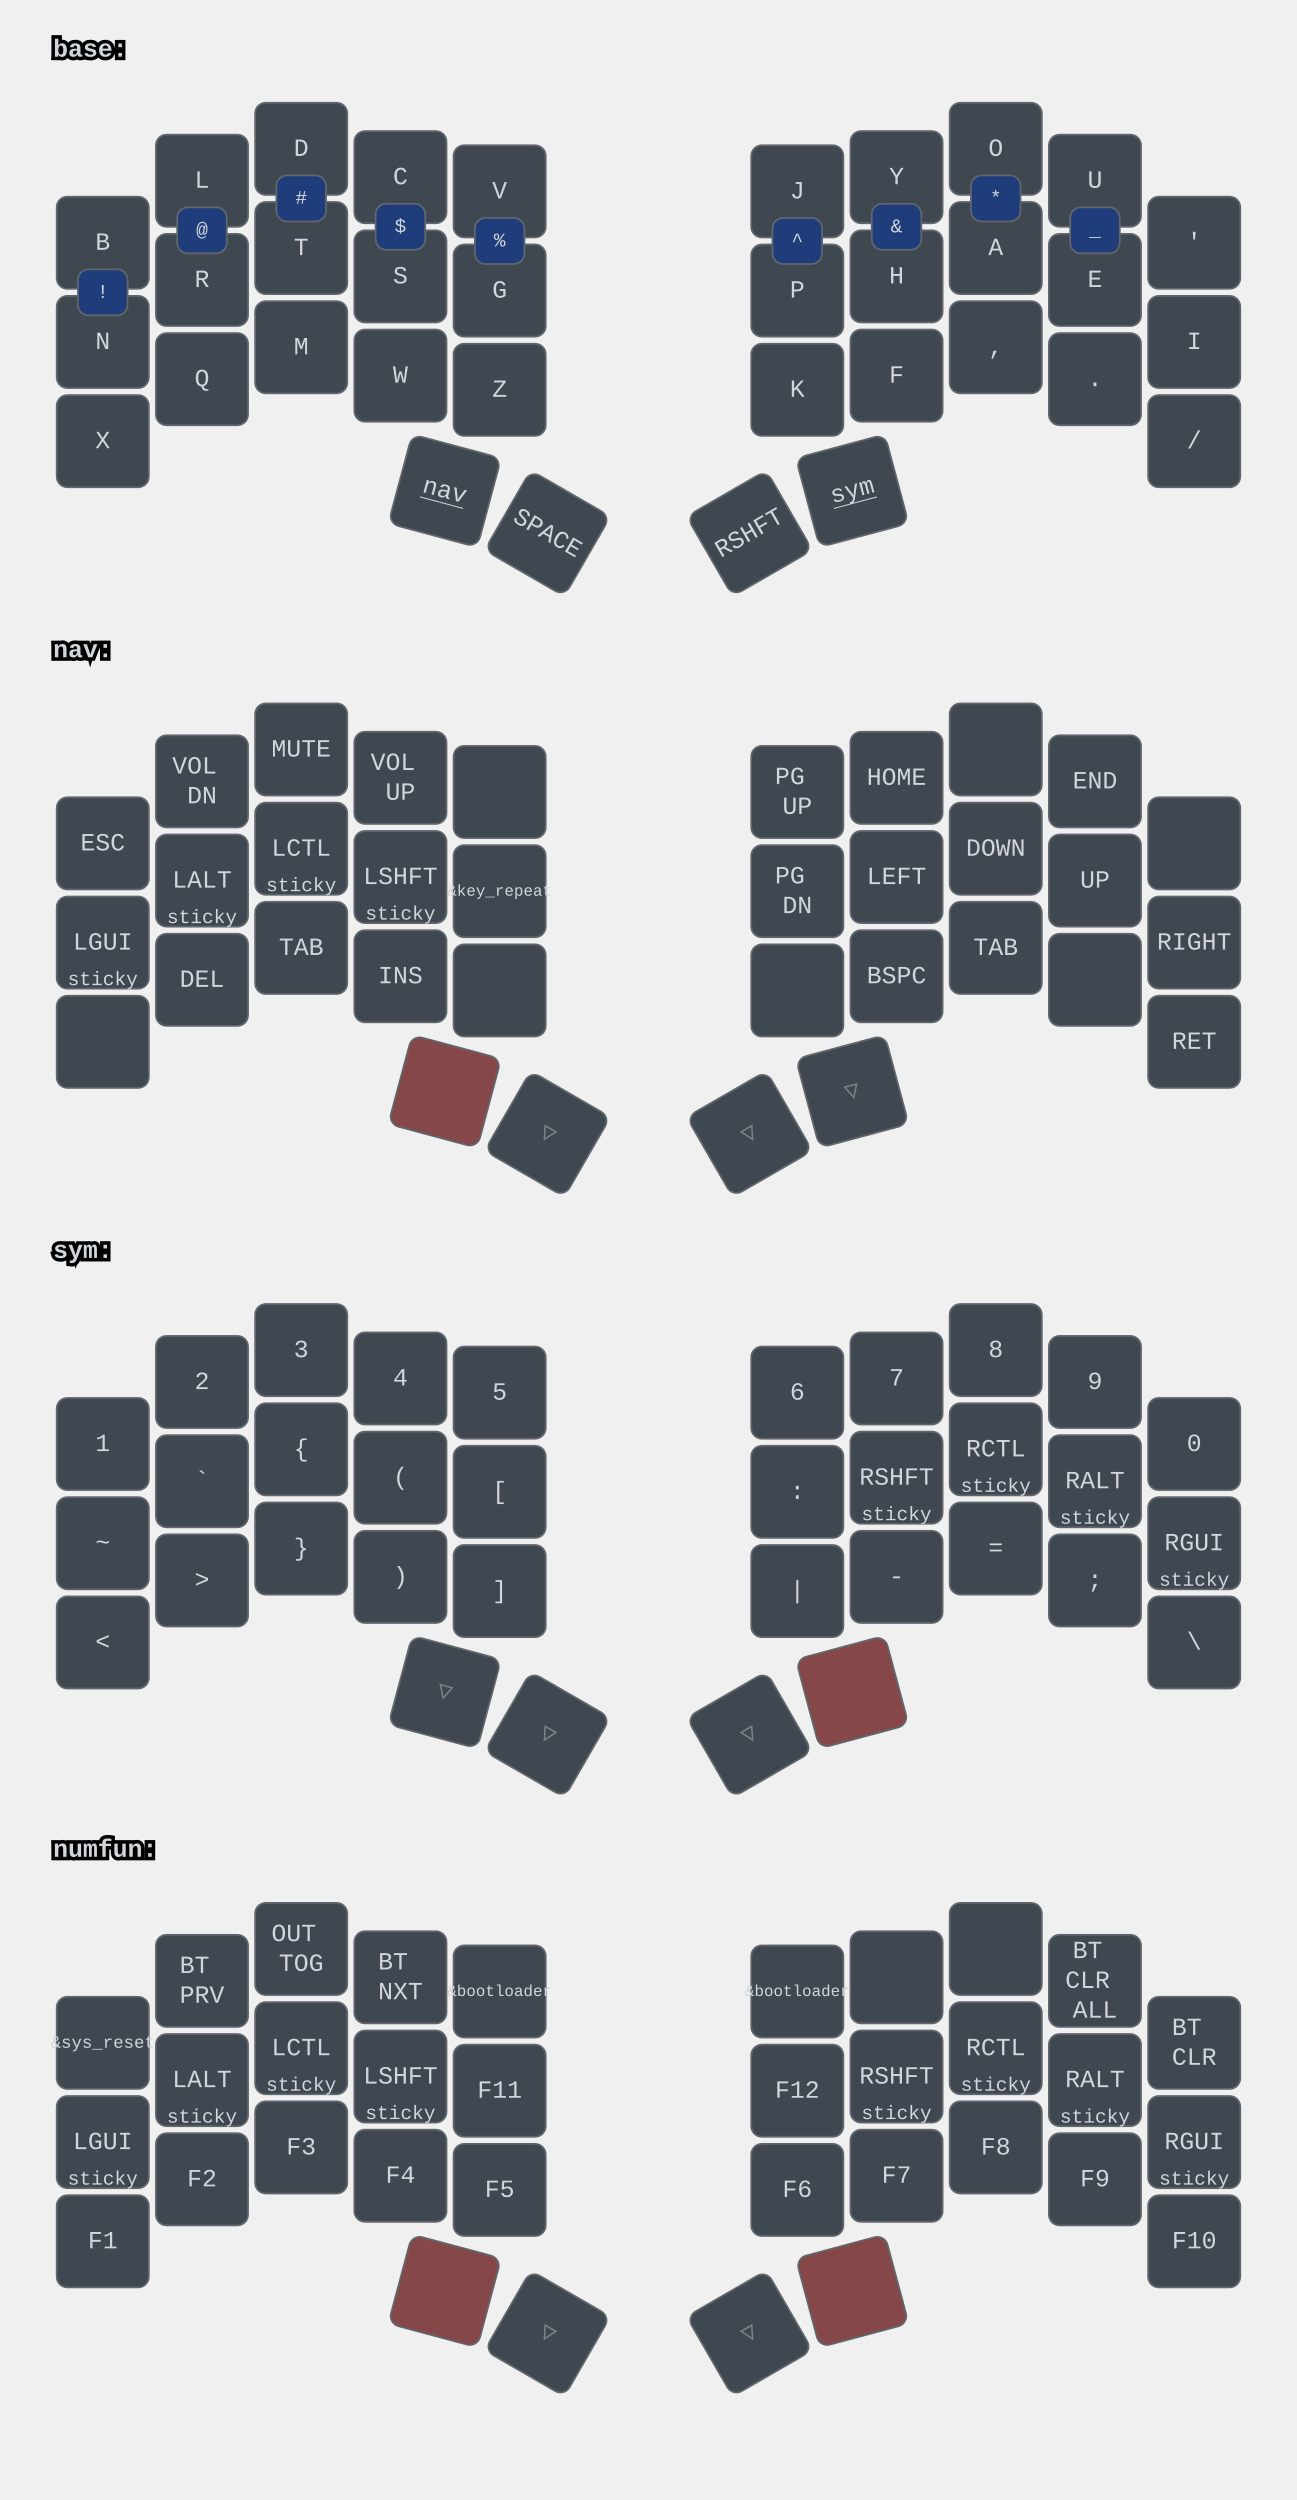
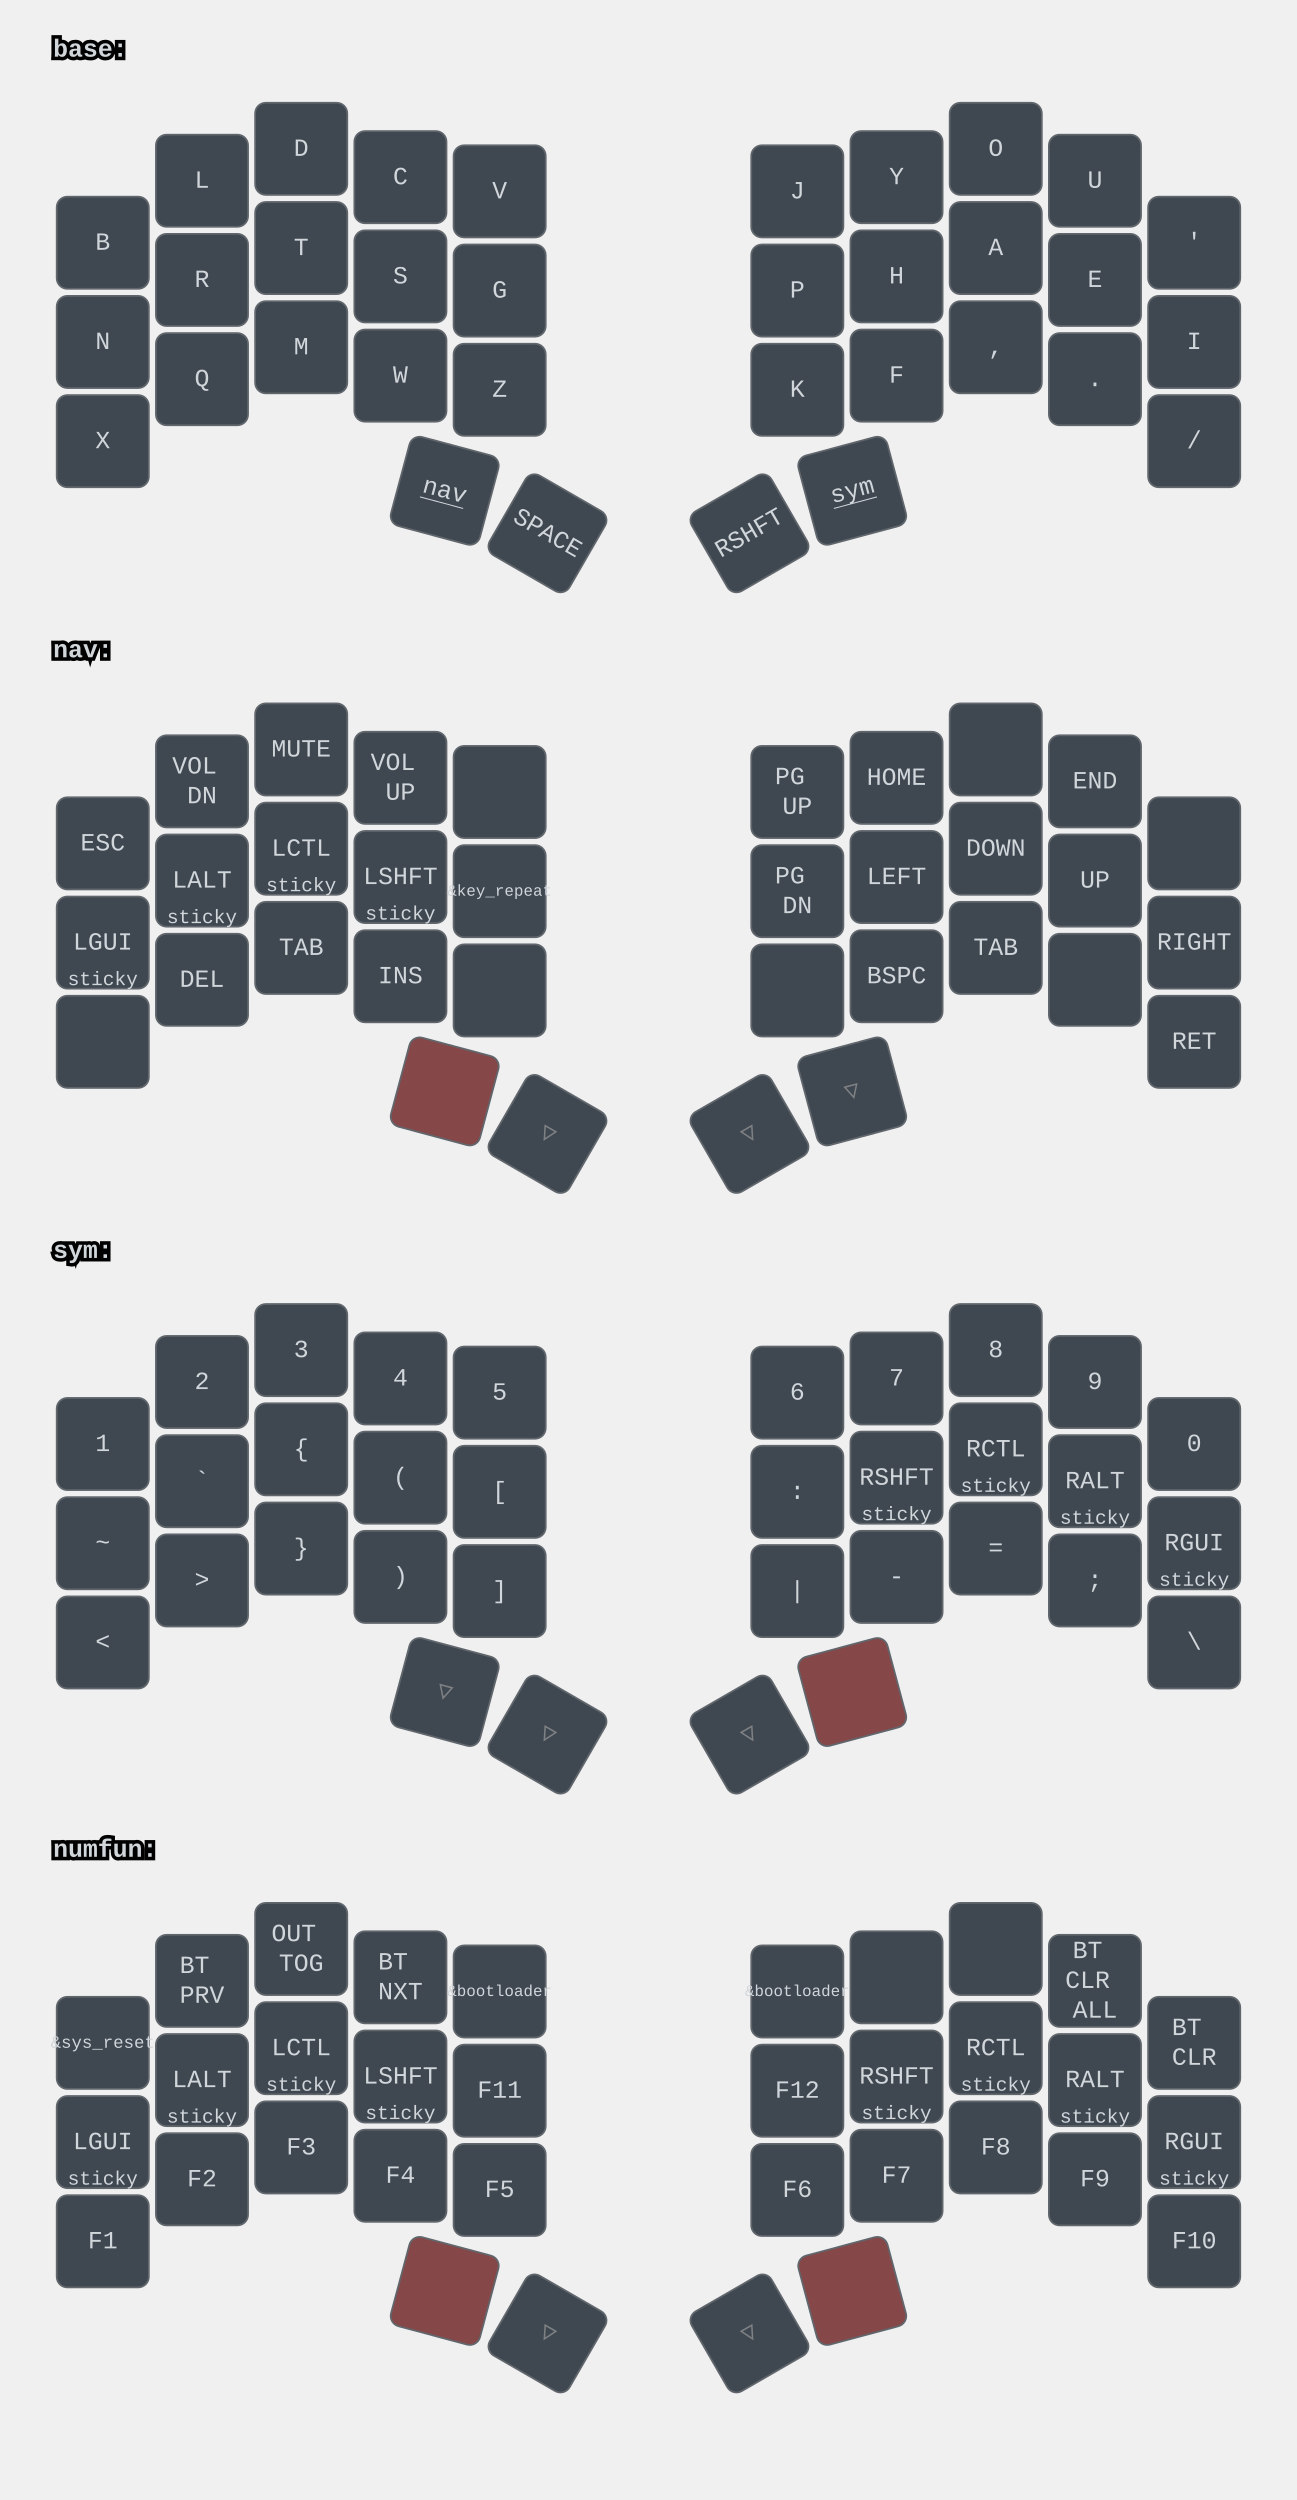
<svg xmlns="http://www.w3.org/2000/svg" width="732" height="1411" viewBox="0 0 732 1411" class="keymap">
  <style>/* inherit to force styles through use tags */
svg path {
    fill: inherit;
}

/* font and background color specifications */
svg.keymap {
    font-family: SFMono-Regular,Consolas,Liberation Mono,Menlo,monospace;
    font-size: 14px;
    font-kerning: normal;
    text-rendering: optimizeLegibility;
    fill: #24292e;
}

/* default key styling */
rect.key {
    fill: #f6f8fa;
}

rect.key, rect.combo {
    stroke: #c9cccf;
    stroke-width: 1;
}

/* default key side styling, only used is draw_key_sides is set */
rect.side {
    filter: brightness(90%);
}

/* color accent for combo boxes */
rect.combo, rect.combo-separate {
    fill: #cdf;
}

/* color accent for held keys */
rect.held, rect.combo.held {
    fill: #fdd;
}

/* color accent for ghost (optional) keys */
rect.ghost, rect.combo.ghost {
    stroke-dasharray: 4, 4;
    stroke-width: 2;
}

text {
    text-anchor: middle;
    dominant-baseline: middle;
}

/* styling for layer labels */
text.label {
    font-weight: bold;
    text-anchor: start;
    stroke: white;
    stroke-width: 4;
    paint-order: stroke;
}

/* styling for optional footer */
text.footer {
    text-anchor: end;
    dominant-baseline: auto;
    stroke: white;
    stroke-width: 4;
    paint-order: stroke;
}

/* styling for combo tap, and key non-tap label text */
text.combo, text.hold, text.shifted, text.left, text.right, text.tl, text.tr, text.bl, text.br {
    font-size: 11px;
}

text.hold, text.bl, text.br {
    text-anchor: middle;
    dominant-baseline: auto;
}

text.shifted, text.tl, text.tr {
    text-anchor: middle;
    dominant-baseline: hanging;
}

text.left, text.tl, text.bl {
    text-anchor: start;
}

text.right, text.tr, text.br {
    text-anchor: end;
}

text.layer-activator {
    text-decoration: underline;
}

/* styling for hold/shifted label text in combo box */
text.combo.hold, text.combo.shifted, text.combo.left, text.combo.right {
    font-size: 8px;
}

/* lighter symbol for transparent keys */
text.trans {
    fill: #7b7e81;
}

/* styling for combo dendrons */
path.combo {
    stroke-width: 1;
    stroke: gray;
    fill: none;
}

/* Start Tabler Icons Cleanup */
/* cannot use height/width with glyphs */
.icon-tabler &gt; path {
    fill: inherit;
    stroke: inherit;
    stroke-width: 2;
}
/* hide tabler's default box */
.icon-tabler &gt; path[stroke="none"][fill="none"] {
    visibility: hidden;
}
/* End Tabler Icons Cleanup */

svg.keymap { fill: #d1d6db; }
rect.key { fill: #3f4750; }
rect.key, rect.combo { stroke: #60666c; }
rect.combo, rect.combo-separate { fill: #1f3d7a; }
rect.held, rect.combo.held { fill: #854747; }
text.label, text.footer { stroke: black; }
text.trans { fill: #7e8184; }
path.combo { stroke: #7f7f7f; }
</style>
  <g transform="translate(30, 0)" class="layer-base">
    <text x="0" y="28" class="label" id="base">base:</text>
    <g transform="translate(0, 56)">
      <g transform="translate(28, 81)" class="key keypos-0">
        <rect rx="6" ry="6" x="-26" y="-26" width="52" height="52" class="key" />
        <text x="0" y="0" class="key tap">B</text>
      </g>
      <g transform="translate(84, 46)" class="key keypos-1">
        <rect rx="6" ry="6" x="-26" y="-26" width="52" height="52" class="key" />
        <text x="0" y="0" class="key tap">L</text>
      </g>
      <g transform="translate(140, 28)" class="key keypos-2">
        <rect rx="6" ry="6" x="-26" y="-26" width="52" height="52" class="key" />
        <text x="0" y="0" class="key tap">D</text>
      </g>
      <g transform="translate(196, 44)" class="key keypos-3">
        <rect rx="6" ry="6" x="-26" y="-26" width="52" height="52" class="key" />
        <text x="0" y="0" class="key tap">C</text>
      </g>
      <g transform="translate(252, 52)" class="key keypos-4">
        <rect rx="6" ry="6" x="-26" y="-26" width="52" height="52" class="key" />
        <text x="0" y="0" class="key tap">V</text>
      </g>
      <g transform="translate(420, 52)" class="key keypos-5">
        <rect rx="6" ry="6" x="-26" y="-26" width="52" height="52" class="key" />
        <text x="0" y="0" class="key tap">J</text>
      </g>
      <g transform="translate(476, 44)" class="key keypos-6">
        <rect rx="6" ry="6" x="-26" y="-26" width="52" height="52" class="key" />
        <text x="0" y="0" class="key tap">Y</text>
      </g>
      <g transform="translate(532, 28)" class="key keypos-7">
        <rect rx="6" ry="6" x="-26" y="-26" width="52" height="52" class="key" />
        <text x="0" y="0" class="key tap">O</text>
      </g>
      <g transform="translate(588, 46)" class="key keypos-8">
        <rect rx="6" ry="6" x="-26" y="-26" width="52" height="52" class="key" />
        <text x="0" y="0" class="key tap">U</text>
      </g>
      <g transform="translate(644, 81)" class="key keypos-9">
        <rect rx="6" ry="6" x="-26" y="-26" width="52" height="52" class="key" />
        <text x="0" y="0" class="key tap">'</text>
      </g>
      <g transform="translate(28, 137)" class="key keypos-10">
        <rect rx="6" ry="6" x="-26" y="-26" width="52" height="52" class="key" />
        <text x="0" y="0" class="key tap">N</text>
      </g>
      <g transform="translate(84, 102)" class="key keypos-11">
        <rect rx="6" ry="6" x="-26" y="-26" width="52" height="52" class="key" />
        <text x="0" y="0" class="key tap">R</text>
      </g>
      <g transform="translate(140, 84)" class="key keypos-12">
        <rect rx="6" ry="6" x="-26" y="-26" width="52" height="52" class="key" />
        <text x="0" y="0" class="key tap">T</text>
      </g>
      <g transform="translate(196, 100)" class="key keypos-13">
        <rect rx="6" ry="6" x="-26" y="-26" width="52" height="52" class="key" />
        <text x="0" y="0" class="key tap">S</text>
      </g>
      <g transform="translate(252, 108)" class="key keypos-14">
        <rect rx="6" ry="6" x="-26" y="-26" width="52" height="52" class="key" />
        <text x="0" y="0" class="key tap">G</text>
      </g>
      <g transform="translate(420, 108)" class="key keypos-15">
        <rect rx="6" ry="6" x="-26" y="-26" width="52" height="52" class="key" />
        <text x="0" y="0" class="key tap">P</text>
      </g>
      <g transform="translate(476, 100)" class="key keypos-16">
        <rect rx="6" ry="6" x="-26" y="-26" width="52" height="52" class="key" />
        <text x="0" y="0" class="key tap">H</text>
      </g>
      <g transform="translate(532, 84)" class="key keypos-17">
        <rect rx="6" ry="6" x="-26" y="-26" width="52" height="52" class="key" />
        <text x="0" y="0" class="key tap">A</text>
      </g>
      <g transform="translate(588, 102)" class="key keypos-18">
        <rect rx="6" ry="6" x="-26" y="-26" width="52" height="52" class="key" />
        <text x="0" y="0" class="key tap">E</text>
      </g>
      <g transform="translate(644, 137)" class="key keypos-19">
        <rect rx="6" ry="6" x="-26" y="-26" width="52" height="52" class="key" />
        <text x="0" y="0" class="key tap">I</text>
      </g>
      <g transform="translate(28, 193)" class="key keypos-20">
        <rect rx="6" ry="6" x="-26" y="-26" width="52" height="52" class="key" />
        <text x="0" y="0" class="key tap">X</text>
      </g>
      <g transform="translate(84, 158)" class="key keypos-21">
        <rect rx="6" ry="6" x="-26" y="-26" width="52" height="52" class="key" />
        <text x="0" y="0" class="key tap">Q</text>
      </g>
      <g transform="translate(140, 140)" class="key keypos-22">
        <rect rx="6" ry="6" x="-26" y="-26" width="52" height="52" class="key" />
        <text x="0" y="0" class="key tap">M</text>
      </g>
      <g transform="translate(196, 156)" class="key keypos-23">
        <rect rx="6" ry="6" x="-26" y="-26" width="52" height="52" class="key" />
        <text x="0" y="0" class="key tap">W</text>
      </g>
      <g transform="translate(252, 164)" class="key keypos-24">
        <rect rx="6" ry="6" x="-26" y="-26" width="52" height="52" class="key" />
        <text x="0" y="0" class="key tap">Z</text>
      </g>
      <g transform="translate(420, 164)" class="key keypos-25">
        <rect rx="6" ry="6" x="-26" y="-26" width="52" height="52" class="key" />
        <text x="0" y="0" class="key tap">K</text>
      </g>
      <g transform="translate(476, 156)" class="key keypos-26">
        <rect rx="6" ry="6" x="-26" y="-26" width="52" height="52" class="key" />
        <text x="0" y="0" class="key tap">F</text>
      </g>
      <g transform="translate(532, 140)" class="key keypos-27">
        <rect rx="6" ry="6" x="-26" y="-26" width="52" height="52" class="key" />
        <text x="0" y="0" class="key tap">,</text>
      </g>
      <g transform="translate(588, 158)" class="key keypos-28">
        <rect rx="6" ry="6" x="-26" y="-26" width="52" height="52" class="key" />
        <text x="0" y="0" class="key tap">.</text>
      </g>
      <g transform="translate(644, 193)" class="key keypos-29">
        <rect rx="6" ry="6" x="-26" y="-26" width="52" height="52" class="key" />
        <text x="0" y="0" class="key tap">/</text>
      </g>
      <g transform="translate(221, 221) rotate(15.0)" class="key keypos-30">
        <rect rx="6" ry="6" x="-26" y="-26" width="52" height="52" class="key" />
        <a href="#nav">
          <text x="0" y="0" class="key tap layer-activator">nav</text>
        </a>
      </g>
      <g transform="translate(279, 245) rotate(30.0)" class="key keypos-31">
        <rect rx="6" ry="6" x="-26" y="-26" width="52" height="52" class="key" />
        <text x="0" y="0" class="key tap">SPACE</text>
      </g>
      <g transform="translate(393, 245) rotate(-30.0)" class="key keypos-32">
        <rect rx="6" ry="6" x="-26" y="-26" width="52" height="52" class="key" />
        <text x="0" y="0" class="key tap">RSHFT</text>
      </g>
      <g transform="translate(451, 221) rotate(-15.0)" class="key keypos-33">
        <rect rx="6" ry="6" x="-26" y="-26" width="52" height="52" class="key" />
        <a href="#sym">
          <text x="0" y="0" class="key tap layer-activator">sym</text>
        </a>
      </g>
-       <g class="combo combopos-0">
-         <rect rx="6" ry="6" x="14" y="96" width="28" height="26" class="combo" />
-         <text x="28" y="109" class="combo tap">!</text>
-       </g>
-       <g class="combo combopos-1">
-         <rect rx="6" ry="6" x="70" y="61" width="28" height="26" class="combo" />
-         <text x="84" y="74" class="combo tap">@</text>
-       </g>
-       <g class="combo combopos-2">
-         <rect rx="6" ry="6" x="126" y="43" width="28" height="26" class="combo" />
-         <text x="140" y="56" class="combo tap">#</text>
-       </g>
-       <g class="combo combopos-3">
-         <rect rx="6" ry="6" x="182" y="59" width="28" height="26" class="combo" />
-         <text x="196" y="72" class="combo tap">$</text>
-       </g>
-       <g class="combo combopos-4">
-         <rect rx="6" ry="6" x="238" y="67" width="28" height="26" class="combo" />
-         <text x="252" y="80" class="combo tap">%</text>
-       </g>
-       <g class="combo combopos-5">
-         <rect rx="6" ry="6" x="406" y="67" width="28" height="26" class="combo" />
-         <text x="420" y="80" class="combo tap">^</text>
-       </g>
-       <g class="combo combopos-6">
-         <rect rx="6" ry="6" x="462" y="59" width="28" height="26" class="combo" />
-         <text x="476" y="72" class="combo tap">&amp;</text>
-       </g>
-       <g class="combo combopos-7">
-         <rect rx="6" ry="6" x="518" y="43" width="28" height="26" class="combo" />
-         <text x="532" y="56" class="combo tap">*</text>
-       </g>
-       <g class="combo combopos-8">
-         <rect rx="6" ry="6" x="574" y="61" width="28" height="26" class="combo" />
-         <text x="588" y="74" class="combo tap">_</text>
-       </g>
    </g>
  </g>
  <g transform="translate(30, 339)" class="layer-nav">
    <text x="0" y="28" class="label" id="nav">nav:</text>
    <g transform="translate(0, 56)">
      <g transform="translate(28, 81)" class="key keypos-0">
        <rect rx="6" ry="6" x="-26" y="-26" width="52" height="52" class="key" />
        <text x="0" y="0" class="key tap">ESC</text>
      </g>
      <g transform="translate(84, 46)" class="key keypos-1">
        <rect rx="6" ry="6" x="-26" y="-26" width="52" height="52" class="key" />
        <text x="0" y="0" class="key tap">
          <tspan x="0" dy="-0.6em">VOL</tspan>
          <tspan x="0" dy="1.2em">DN</tspan>
        </text>
      </g>
      <g transform="translate(140, 28)" class="key keypos-2">
        <rect rx="6" ry="6" x="-26" y="-26" width="52" height="52" class="key" />
        <text x="0" y="0" class="key tap">MUTE</text>
      </g>
      <g transform="translate(196, 44)" class="key keypos-3">
        <rect rx="6" ry="6" x="-26" y="-26" width="52" height="52" class="key" />
        <text x="0" y="0" class="key tap">
          <tspan x="0" dy="-0.6em">VOL</tspan>
          <tspan x="0" dy="1.2em">UP</tspan>
        </text>
      </g>
      <g transform="translate(252, 52)" class="key keypos-4">
        <rect rx="6" ry="6" x="-26" y="-26" width="52" height="52" class="key" />
      </g>
      <g transform="translate(420, 52)" class="key keypos-5">
        <rect rx="6" ry="6" x="-26" y="-26" width="52" height="52" class="key" />
        <text x="0" y="0" class="key tap">
          <tspan x="0" dy="-0.6em">PG</tspan>
          <tspan x="0" dy="1.2em">UP</tspan>
        </text>
      </g>
      <g transform="translate(476, 44)" class="key keypos-6">
        <rect rx="6" ry="6" x="-26" y="-26" width="52" height="52" class="key" />
        <text x="0" y="0" class="key tap">HOME</text>
      </g>
      <g transform="translate(532, 28)" class="key keypos-7">
        <rect rx="6" ry="6" x="-26" y="-26" width="52" height="52" class="key" />
      </g>
      <g transform="translate(588, 46)" class="key keypos-8">
        <rect rx="6" ry="6" x="-26" y="-26" width="52" height="52" class="key" />
        <text x="0" y="0" class="key tap">END</text>
      </g>
      <g transform="translate(644, 81)" class="key keypos-9">
        <rect rx="6" ry="6" x="-26" y="-26" width="52" height="52" class="key" />
      </g>
      <g transform="translate(28, 137)" class="key keypos-10">
        <rect rx="6" ry="6" x="-26" y="-26" width="52" height="52" class="key" />
        <text x="0" y="0" class="key tap">LGUI</text>
        <text x="0" y="24" class="key hold">sticky</text>
      </g>
      <g transform="translate(84, 102)" class="key keypos-11">
        <rect rx="6" ry="6" x="-26" y="-26" width="52" height="52" class="key" />
        <text x="0" y="0" class="key tap">LALT</text>
        <text x="0" y="24" class="key hold">sticky</text>
      </g>
      <g transform="translate(140, 84)" class="key keypos-12">
        <rect rx="6" ry="6" x="-26" y="-26" width="52" height="52" class="key" />
        <text x="0" y="0" class="key tap">LCTL</text>
        <text x="0" y="24" class="key hold">sticky</text>
      </g>
      <g transform="translate(196, 100)" class="key keypos-13">
        <rect rx="6" ry="6" x="-26" y="-26" width="52" height="52" class="key" />
        <text x="0" y="0" class="key tap">LSHFT</text>
        <text x="0" y="24" class="key hold">sticky</text>
      </g>
      <g transform="translate(252, 108)" class="key keypos-14">
        <rect rx="6" ry="6" x="-26" y="-26" width="52" height="52" class="key" />
        <text x="0" y="0" class="key tap">
          <tspan style="font-size: 64%">&amp;key_repeat</tspan>
        </text>
      </g>
      <g transform="translate(420, 108)" class="key keypos-15">
        <rect rx="6" ry="6" x="-26" y="-26" width="52" height="52" class="key" />
        <text x="0" y="0" class="key tap">
          <tspan x="0" dy="-0.6em">PG</tspan>
          <tspan x="0" dy="1.2em">DN</tspan>
        </text>
      </g>
      <g transform="translate(476, 100)" class="key keypos-16">
        <rect rx="6" ry="6" x="-26" y="-26" width="52" height="52" class="key" />
        <text x="0" y="0" class="key tap">LEFT</text>
      </g>
      <g transform="translate(532, 84)" class="key keypos-17">
        <rect rx="6" ry="6" x="-26" y="-26" width="52" height="52" class="key" />
        <text x="0" y="0" class="key tap">DOWN</text>
      </g>
      <g transform="translate(588, 102)" class="key keypos-18">
        <rect rx="6" ry="6" x="-26" y="-26" width="52" height="52" class="key" />
        <text x="0" y="0" class="key tap">UP</text>
      </g>
      <g transform="translate(644, 137)" class="key keypos-19">
        <rect rx="6" ry="6" x="-26" y="-26" width="52" height="52" class="key" />
        <text x="0" y="0" class="key tap">RIGHT</text>
      </g>
      <g transform="translate(28, 193)" class="key keypos-20">
        <rect rx="6" ry="6" x="-26" y="-26" width="52" height="52" class="key" />
      </g>
      <g transform="translate(84, 158)" class="key keypos-21">
        <rect rx="6" ry="6" x="-26" y="-26" width="52" height="52" class="key" />
        <text x="0" y="0" class="key tap">DEL</text>
      </g>
      <g transform="translate(140, 140)" class="key keypos-22">
        <rect rx="6" ry="6" x="-26" y="-26" width="52" height="52" class="key" />
        <text x="0" y="0" class="key tap">TAB</text>
      </g>
      <g transform="translate(196, 156)" class="key keypos-23">
        <rect rx="6" ry="6" x="-26" y="-26" width="52" height="52" class="key" />
        <text x="0" y="0" class="key tap">INS</text>
      </g>
      <g transform="translate(252, 164)" class="key keypos-24">
        <rect rx="6" ry="6" x="-26" y="-26" width="52" height="52" class="key" />
      </g>
      <g transform="translate(420, 164)" class="key keypos-25">
        <rect rx="6" ry="6" x="-26" y="-26" width="52" height="52" class="key" />
      </g>
      <g transform="translate(476, 156)" class="key keypos-26">
        <rect rx="6" ry="6" x="-26" y="-26" width="52" height="52" class="key" />
        <text x="0" y="0" class="key tap">BSPC</text>
      </g>
      <g transform="translate(532, 140)" class="key keypos-27">
        <rect rx="6" ry="6" x="-26" y="-26" width="52" height="52" class="key" />
        <text x="0" y="0" class="key tap">TAB</text>
      </g>
      <g transform="translate(588, 158)" class="key keypos-28">
        <rect rx="6" ry="6" x="-26" y="-26" width="52" height="52" class="key" />
      </g>
      <g transform="translate(644, 193)" class="key keypos-29">
        <rect rx="6" ry="6" x="-26" y="-26" width="52" height="52" class="key" />
        <text x="0" y="0" class="key tap">RET</text>
      </g>
      <g transform="translate(221, 221) rotate(15.0)" class="key held keypos-30">
        <rect rx="6" ry="6" x="-26" y="-26" width="52" height="52" class="key held" />
      </g>
      <g transform="translate(279, 245) rotate(30.0)" class="key trans keypos-31">
        <rect rx="6" ry="6" x="-26" y="-26" width="52" height="52" class="key trans" />
        <text x="0" y="0" class="key trans tap">▽</text>
      </g>
      <g transform="translate(393, 245) rotate(-30.0)" class="key trans keypos-32">
        <rect rx="6" ry="6" x="-26" y="-26" width="52" height="52" class="key trans" />
        <text x="0" y="0" class="key trans tap">▽</text>
      </g>
      <g transform="translate(451, 221) rotate(-15.0)" class="key trans keypos-33">
        <rect rx="6" ry="6" x="-26" y="-26" width="52" height="52" class="key trans" />
        <text x="0" y="0" class="key trans tap">▽</text>
      </g>
    </g>
  </g>
  <g transform="translate(30, 678)" class="layer-sym">
    <text x="0" y="28" class="label" id="sym">sym:</text>
    <g transform="translate(0, 56)">
      <g transform="translate(28, 81)" class="key keypos-0">
        <rect rx="6" ry="6" x="-26" y="-26" width="52" height="52" class="key" />
        <text x="0" y="0" class="key tap">1</text>
      </g>
      <g transform="translate(84, 46)" class="key keypos-1">
        <rect rx="6" ry="6" x="-26" y="-26" width="52" height="52" class="key" />
        <text x="0" y="0" class="key tap">2</text>
      </g>
      <g transform="translate(140, 28)" class="key keypos-2">
        <rect rx="6" ry="6" x="-26" y="-26" width="52" height="52" class="key" />
        <text x="0" y="0" class="key tap">3</text>
      </g>
      <g transform="translate(196, 44)" class="key keypos-3">
        <rect rx="6" ry="6" x="-26" y="-26" width="52" height="52" class="key" />
        <text x="0" y="0" class="key tap">4</text>
      </g>
      <g transform="translate(252, 52)" class="key keypos-4">
        <rect rx="6" ry="6" x="-26" y="-26" width="52" height="52" class="key" />
        <text x="0" y="0" class="key tap">5</text>
      </g>
      <g transform="translate(420, 52)" class="key keypos-5">
        <rect rx="6" ry="6" x="-26" y="-26" width="52" height="52" class="key" />
        <text x="0" y="0" class="key tap">6</text>
      </g>
      <g transform="translate(476, 44)" class="key keypos-6">
        <rect rx="6" ry="6" x="-26" y="-26" width="52" height="52" class="key" />
        <text x="0" y="0" class="key tap">7</text>
      </g>
      <g transform="translate(532, 28)" class="key keypos-7">
        <rect rx="6" ry="6" x="-26" y="-26" width="52" height="52" class="key" />
        <text x="0" y="0" class="key tap">8</text>
      </g>
      <g transform="translate(588, 46)" class="key keypos-8">
        <rect rx="6" ry="6" x="-26" y="-26" width="52" height="52" class="key" />
        <text x="0" y="0" class="key tap">9</text>
      </g>
      <g transform="translate(644, 81)" class="key keypos-9">
        <rect rx="6" ry="6" x="-26" y="-26" width="52" height="52" class="key" />
        <text x="0" y="0" class="key tap">0</text>
      </g>
      <g transform="translate(28, 137)" class="key keypos-10">
        <rect rx="6" ry="6" x="-26" y="-26" width="52" height="52" class="key" />
        <text x="0" y="0" class="key tap">~</text>
      </g>
      <g transform="translate(84, 102)" class="key keypos-11">
        <rect rx="6" ry="6" x="-26" y="-26" width="52" height="52" class="key" />
        <text x="0" y="0" class="key tap">`</text>
      </g>
      <g transform="translate(140, 84)" class="key keypos-12">
        <rect rx="6" ry="6" x="-26" y="-26" width="52" height="52" class="key" />
        <text x="0" y="0" class="key tap">{</text>
      </g>
      <g transform="translate(196, 100)" class="key keypos-13">
        <rect rx="6" ry="6" x="-26" y="-26" width="52" height="52" class="key" />
        <text x="0" y="0" class="key tap">(</text>
      </g>
      <g transform="translate(252, 108)" class="key keypos-14">
        <rect rx="6" ry="6" x="-26" y="-26" width="52" height="52" class="key" />
        <text x="0" y="0" class="key tap">[</text>
      </g>
      <g transform="translate(420, 108)" class="key keypos-15">
        <rect rx="6" ry="6" x="-26" y="-26" width="52" height="52" class="key" />
        <text x="0" y="0" class="key tap">:</text>
      </g>
      <g transform="translate(476, 100)" class="key keypos-16">
        <rect rx="6" ry="6" x="-26" y="-26" width="52" height="52" class="key" />
        <text x="0" y="0" class="key tap">RSHFT</text>
        <text x="0" y="24" class="key hold">sticky</text>
      </g>
      <g transform="translate(532, 84)" class="key keypos-17">
        <rect rx="6" ry="6" x="-26" y="-26" width="52" height="52" class="key" />
        <text x="0" y="0" class="key tap">RCTL</text>
        <text x="0" y="24" class="key hold">sticky</text>
      </g>
      <g transform="translate(588, 102)" class="key keypos-18">
        <rect rx="6" ry="6" x="-26" y="-26" width="52" height="52" class="key" />
        <text x="0" y="0" class="key tap">RALT</text>
        <text x="0" y="24" class="key hold">sticky</text>
      </g>
      <g transform="translate(644, 137)" class="key keypos-19">
        <rect rx="6" ry="6" x="-26" y="-26" width="52" height="52" class="key" />
        <text x="0" y="0" class="key tap">RGUI</text>
        <text x="0" y="24" class="key hold">sticky</text>
      </g>
      <g transform="translate(28, 193)" class="key keypos-20">
        <rect rx="6" ry="6" x="-26" y="-26" width="52" height="52" class="key" />
        <text x="0" y="0" class="key tap">&lt;</text>
      </g>
      <g transform="translate(84, 158)" class="key keypos-21">
        <rect rx="6" ry="6" x="-26" y="-26" width="52" height="52" class="key" />
        <text x="0" y="0" class="key tap">&gt;</text>
      </g>
      <g transform="translate(140, 140)" class="key keypos-22">
        <rect rx="6" ry="6" x="-26" y="-26" width="52" height="52" class="key" />
        <text x="0" y="0" class="key tap">}</text>
      </g>
      <g transform="translate(196, 156)" class="key keypos-23">
        <rect rx="6" ry="6" x="-26" y="-26" width="52" height="52" class="key" />
        <text x="0" y="0" class="key tap">)</text>
      </g>
      <g transform="translate(252, 164)" class="key keypos-24">
        <rect rx="6" ry="6" x="-26" y="-26" width="52" height="52" class="key" />
        <text x="0" y="0" class="key tap">]</text>
      </g>
      <g transform="translate(420, 164)" class="key keypos-25">
        <rect rx="6" ry="6" x="-26" y="-26" width="52" height="52" class="key" />
        <text x="0" y="0" class="key tap">|</text>
      </g>
      <g transform="translate(476, 156)" class="key keypos-26">
        <rect rx="6" ry="6" x="-26" y="-26" width="52" height="52" class="key" />
        <text x="0" y="0" class="key tap">-</text>
      </g>
      <g transform="translate(532, 140)" class="key keypos-27">
        <rect rx="6" ry="6" x="-26" y="-26" width="52" height="52" class="key" />
        <text x="0" y="0" class="key tap">=</text>
      </g>
      <g transform="translate(588, 158)" class="key keypos-28">
        <rect rx="6" ry="6" x="-26" y="-26" width="52" height="52" class="key" />
        <text x="0" y="0" class="key tap">;</text>
      </g>
      <g transform="translate(644, 193)" class="key keypos-29">
        <rect rx="6" ry="6" x="-26" y="-26" width="52" height="52" class="key" />
        <text x="0" y="0" class="key tap">\</text>
      </g>
      <g transform="translate(221, 221) rotate(15.0)" class="key trans keypos-30">
        <rect rx="6" ry="6" x="-26" y="-26" width="52" height="52" class="key trans" />
        <text x="0" y="0" class="key trans tap">▽</text>
      </g>
      <g transform="translate(279, 245) rotate(30.0)" class="key trans keypos-31">
        <rect rx="6" ry="6" x="-26" y="-26" width="52" height="52" class="key trans" />
        <text x="0" y="0" class="key trans tap">▽</text>
      </g>
      <g transform="translate(393, 245) rotate(-30.0)" class="key trans keypos-32">
        <rect rx="6" ry="6" x="-26" y="-26" width="52" height="52" class="key trans" />
        <text x="0" y="0" class="key trans tap">▽</text>
      </g>
      <g transform="translate(451, 221) rotate(-15.0)" class="key held keypos-33">
        <rect rx="6" ry="6" x="-26" y="-26" width="52" height="52" class="key held" />
      </g>
    </g>
  </g>
  <g transform="translate(30, 1016)" class="layer-numfun">
    <text x="0" y="28" class="label" id="numfun">numfun:</text>
    <g transform="translate(0, 56)">
      <g transform="translate(28, 81)" class="key keypos-0">
        <rect rx="6" ry="6" x="-26" y="-26" width="52" height="52" class="key" />
        <text x="0" y="0" class="key tap">
          <tspan style="font-size: 70%">&amp;sys_reset</tspan>
        </text>
      </g>
      <g transform="translate(84, 46)" class="key keypos-1">
        <rect rx="6" ry="6" x="-26" y="-26" width="52" height="52" class="key" />
        <text x="0" y="0" class="key tap">
          <tspan x="0" dy="-0.6em">BT</tspan>
          <tspan x="0" dy="1.2em">PRV</tspan>
        </text>
      </g>
      <g transform="translate(140, 28)" class="key keypos-2">
        <rect rx="6" ry="6" x="-26" y="-26" width="52" height="52" class="key" />
        <text x="0" y="0" class="key tap">
          <tspan x="0" dy="-0.6em">OUT</tspan>
          <tspan x="0" dy="1.2em">TOG</tspan>
        </text>
      </g>
      <g transform="translate(196, 44)" class="key keypos-3">
        <rect rx="6" ry="6" x="-26" y="-26" width="52" height="52" class="key" />
        <text x="0" y="0" class="key tap">
          <tspan x="0" dy="-0.6em">BT</tspan>
          <tspan x="0" dy="1.2em">NXT</tspan>
        </text>
      </g>
      <g transform="translate(252, 52)" class="key keypos-4">
        <rect rx="6" ry="6" x="-26" y="-26" width="52" height="52" class="key" />
        <text x="0" y="0" class="key tap">
          <tspan style="font-size: 64%">&amp;bootloader</tspan>
        </text>
      </g>
      <g transform="translate(420, 52)" class="key keypos-5">
        <rect rx="6" ry="6" x="-26" y="-26" width="52" height="52" class="key" />
        <text x="0" y="0" class="key tap">
          <tspan style="font-size: 64%">&amp;bootloader</tspan>
        </text>
      </g>
      <g transform="translate(476, 44)" class="key keypos-6">
        <rect rx="6" ry="6" x="-26" y="-26" width="52" height="52" class="key" />
      </g>
      <g transform="translate(532, 28)" class="key keypos-7">
        <rect rx="6" ry="6" x="-26" y="-26" width="52" height="52" class="key" />
      </g>
      <g transform="translate(588, 46)" class="key keypos-8">
        <rect rx="6" ry="6" x="-26" y="-26" width="52" height="52" class="key" />
        <text x="0" y="0" class="key tap">
          <tspan x="0" dy="-1.2em">BT</tspan>
          <tspan x="0" dy="1.2em">CLR</tspan>
          <tspan x="0" dy="1.2em">ALL</tspan>
        </text>
      </g>
      <g transform="translate(644, 81)" class="key keypos-9">
        <rect rx="6" ry="6" x="-26" y="-26" width="52" height="52" class="key" />
        <text x="0" y="0" class="key tap">
          <tspan x="0" dy="-0.6em">BT</tspan>
          <tspan x="0" dy="1.2em">CLR</tspan>
        </text>
      </g>
      <g transform="translate(28, 137)" class="key keypos-10">
        <rect rx="6" ry="6" x="-26" y="-26" width="52" height="52" class="key" />
        <text x="0" y="0" class="key tap">LGUI</text>
        <text x="0" y="24" class="key hold">sticky</text>
      </g>
      <g transform="translate(84, 102)" class="key keypos-11">
        <rect rx="6" ry="6" x="-26" y="-26" width="52" height="52" class="key" />
        <text x="0" y="0" class="key tap">LALT</text>
        <text x="0" y="24" class="key hold">sticky</text>
      </g>
      <g transform="translate(140, 84)" class="key keypos-12">
        <rect rx="6" ry="6" x="-26" y="-26" width="52" height="52" class="key" />
        <text x="0" y="0" class="key tap">LCTL</text>
        <text x="0" y="24" class="key hold">sticky</text>
      </g>
      <g transform="translate(196, 100)" class="key keypos-13">
        <rect rx="6" ry="6" x="-26" y="-26" width="52" height="52" class="key" />
        <text x="0" y="0" class="key tap">LSHFT</text>
        <text x="0" y="24" class="key hold">sticky</text>
      </g>
      <g transform="translate(252, 108)" class="key keypos-14">
        <rect rx="6" ry="6" x="-26" y="-26" width="52" height="52" class="key" />
        <text x="0" y="0" class="key tap">F11</text>
      </g>
      <g transform="translate(420, 108)" class="key keypos-15">
        <rect rx="6" ry="6" x="-26" y="-26" width="52" height="52" class="key" />
        <text x="0" y="0" class="key tap">F12</text>
      </g>
      <g transform="translate(476, 100)" class="key keypos-16">
        <rect rx="6" ry="6" x="-26" y="-26" width="52" height="52" class="key" />
        <text x="0" y="0" class="key tap">RSHFT</text>
        <text x="0" y="24" class="key hold">sticky</text>
      </g>
      <g transform="translate(532, 84)" class="key keypos-17">
        <rect rx="6" ry="6" x="-26" y="-26" width="52" height="52" class="key" />
        <text x="0" y="0" class="key tap">RCTL</text>
        <text x="0" y="24" class="key hold">sticky</text>
      </g>
      <g transform="translate(588, 102)" class="key keypos-18">
        <rect rx="6" ry="6" x="-26" y="-26" width="52" height="52" class="key" />
        <text x="0" y="0" class="key tap">RALT</text>
        <text x="0" y="24" class="key hold">sticky</text>
      </g>
      <g transform="translate(644, 137)" class="key keypos-19">
        <rect rx="6" ry="6" x="-26" y="-26" width="52" height="52" class="key" />
        <text x="0" y="0" class="key tap">RGUI</text>
        <text x="0" y="24" class="key hold">sticky</text>
      </g>
      <g transform="translate(28, 193)" class="key keypos-20">
        <rect rx="6" ry="6" x="-26" y="-26" width="52" height="52" class="key" />
        <text x="0" y="0" class="key tap">F1</text>
      </g>
      <g transform="translate(84, 158)" class="key keypos-21">
        <rect rx="6" ry="6" x="-26" y="-26" width="52" height="52" class="key" />
        <text x="0" y="0" class="key tap">F2</text>
      </g>
      <g transform="translate(140, 140)" class="key keypos-22">
        <rect rx="6" ry="6" x="-26" y="-26" width="52" height="52" class="key" />
        <text x="0" y="0" class="key tap">F3</text>
      </g>
      <g transform="translate(196, 156)" class="key keypos-23">
        <rect rx="6" ry="6" x="-26" y="-26" width="52" height="52" class="key" />
        <text x="0" y="0" class="key tap">F4</text>
      </g>
      <g transform="translate(252, 164)" class="key keypos-24">
        <rect rx="6" ry="6" x="-26" y="-26" width="52" height="52" class="key" />
        <text x="0" y="0" class="key tap">F5</text>
      </g>
      <g transform="translate(420, 164)" class="key keypos-25">
        <rect rx="6" ry="6" x="-26" y="-26" width="52" height="52" class="key" />
        <text x="0" y="0" class="key tap">F6</text>
      </g>
      <g transform="translate(476, 156)" class="key keypos-26">
        <rect rx="6" ry="6" x="-26" y="-26" width="52" height="52" class="key" />
        <text x="0" y="0" class="key tap">F7</text>
      </g>
      <g transform="translate(532, 140)" class="key keypos-27">
        <rect rx="6" ry="6" x="-26" y="-26" width="52" height="52" class="key" />
        <text x="0" y="0" class="key tap">F8</text>
      </g>
      <g transform="translate(588, 158)" class="key keypos-28">
        <rect rx="6" ry="6" x="-26" y="-26" width="52" height="52" class="key" />
        <text x="0" y="0" class="key tap">F9</text>
      </g>
      <g transform="translate(644, 193)" class="key keypos-29">
        <rect rx="6" ry="6" x="-26" y="-26" width="52" height="52" class="key" />
        <text x="0" y="0" class="key tap">F10</text>
      </g>
      <g transform="translate(221, 221) rotate(15.0)" class="key held keypos-30">
        <rect rx="6" ry="6" x="-26" y="-26" width="52" height="52" class="key held" />
      </g>
      <g transform="translate(279, 245) rotate(30.0)" class="key trans keypos-31">
        <rect rx="6" ry="6" x="-26" y="-26" width="52" height="52" class="key trans" />
        <text x="0" y="0" class="key trans tap">▽</text>
      </g>
      <g transform="translate(393, 245) rotate(-30.0)" class="key trans keypos-32">
        <rect rx="6" ry="6" x="-26" y="-26" width="52" height="52" class="key trans" />
        <text x="0" y="0" class="key trans tap">▽</text>
      </g>
      <g transform="translate(451, 221) rotate(-15.0)" class="key held keypos-33">
        <rect rx="6" ry="6" x="-26" y="-26" width="52" height="52" class="key held" />
      </g>
    </g>
  </g>
</svg>
